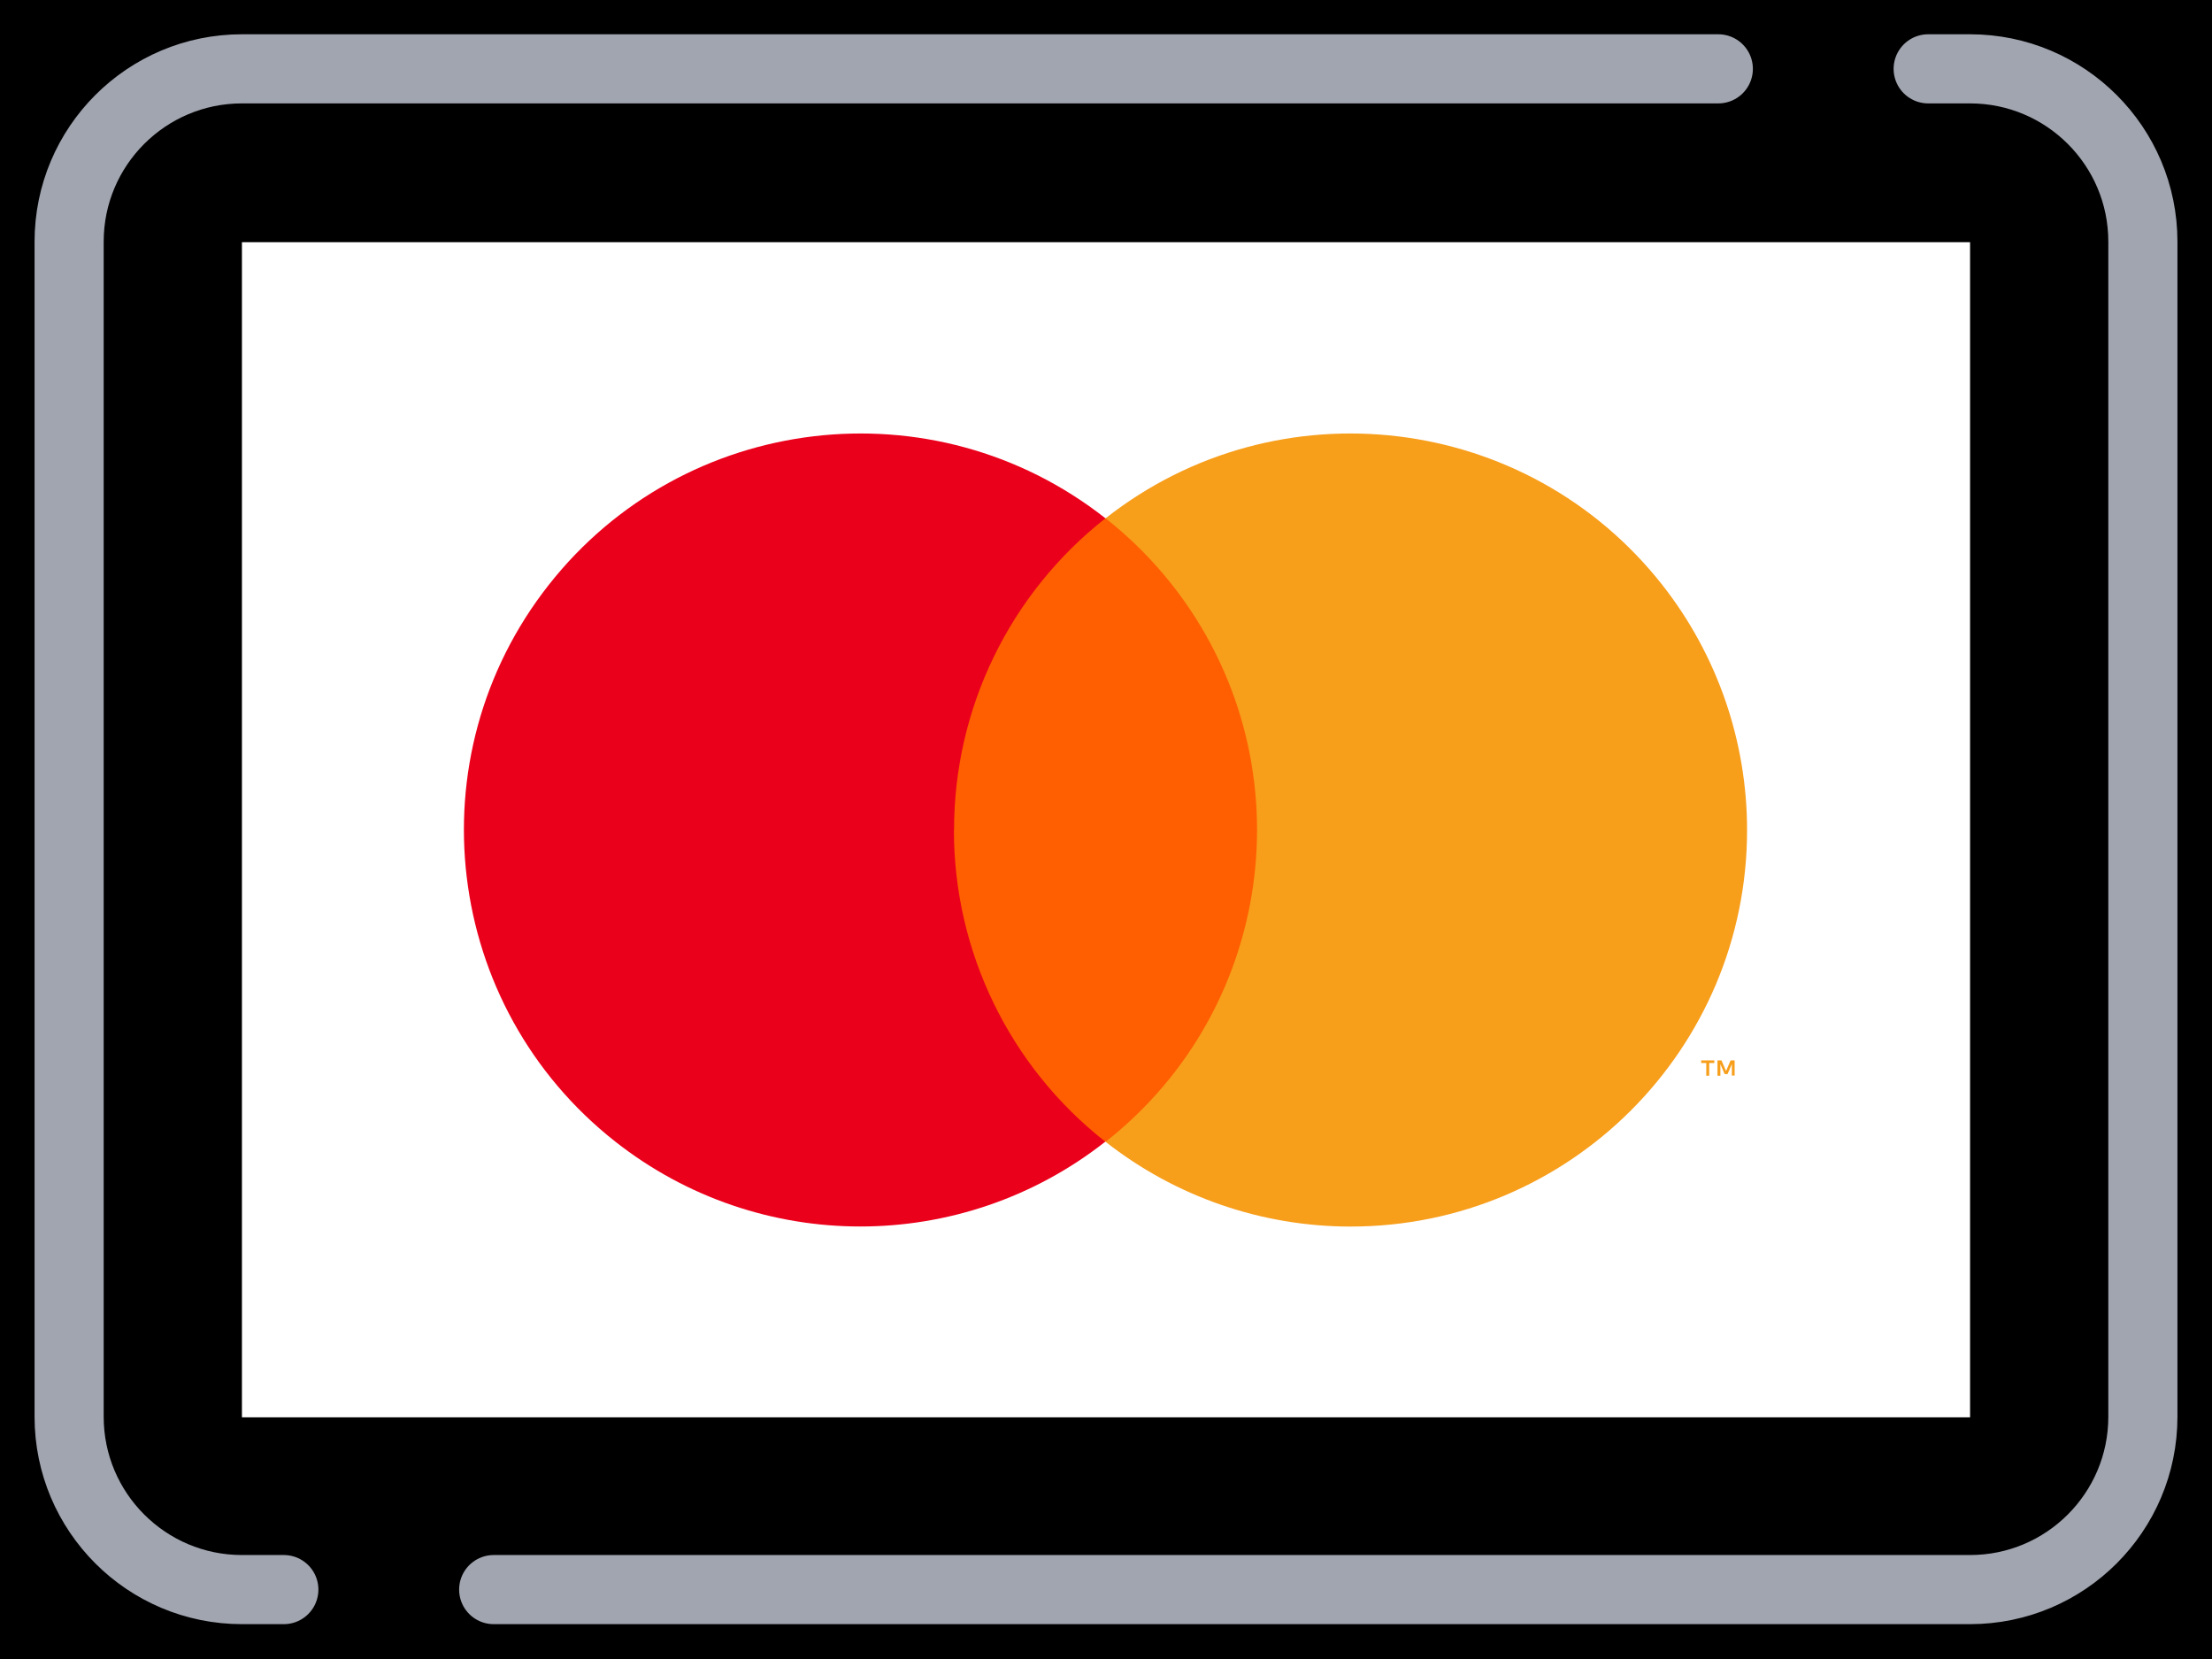
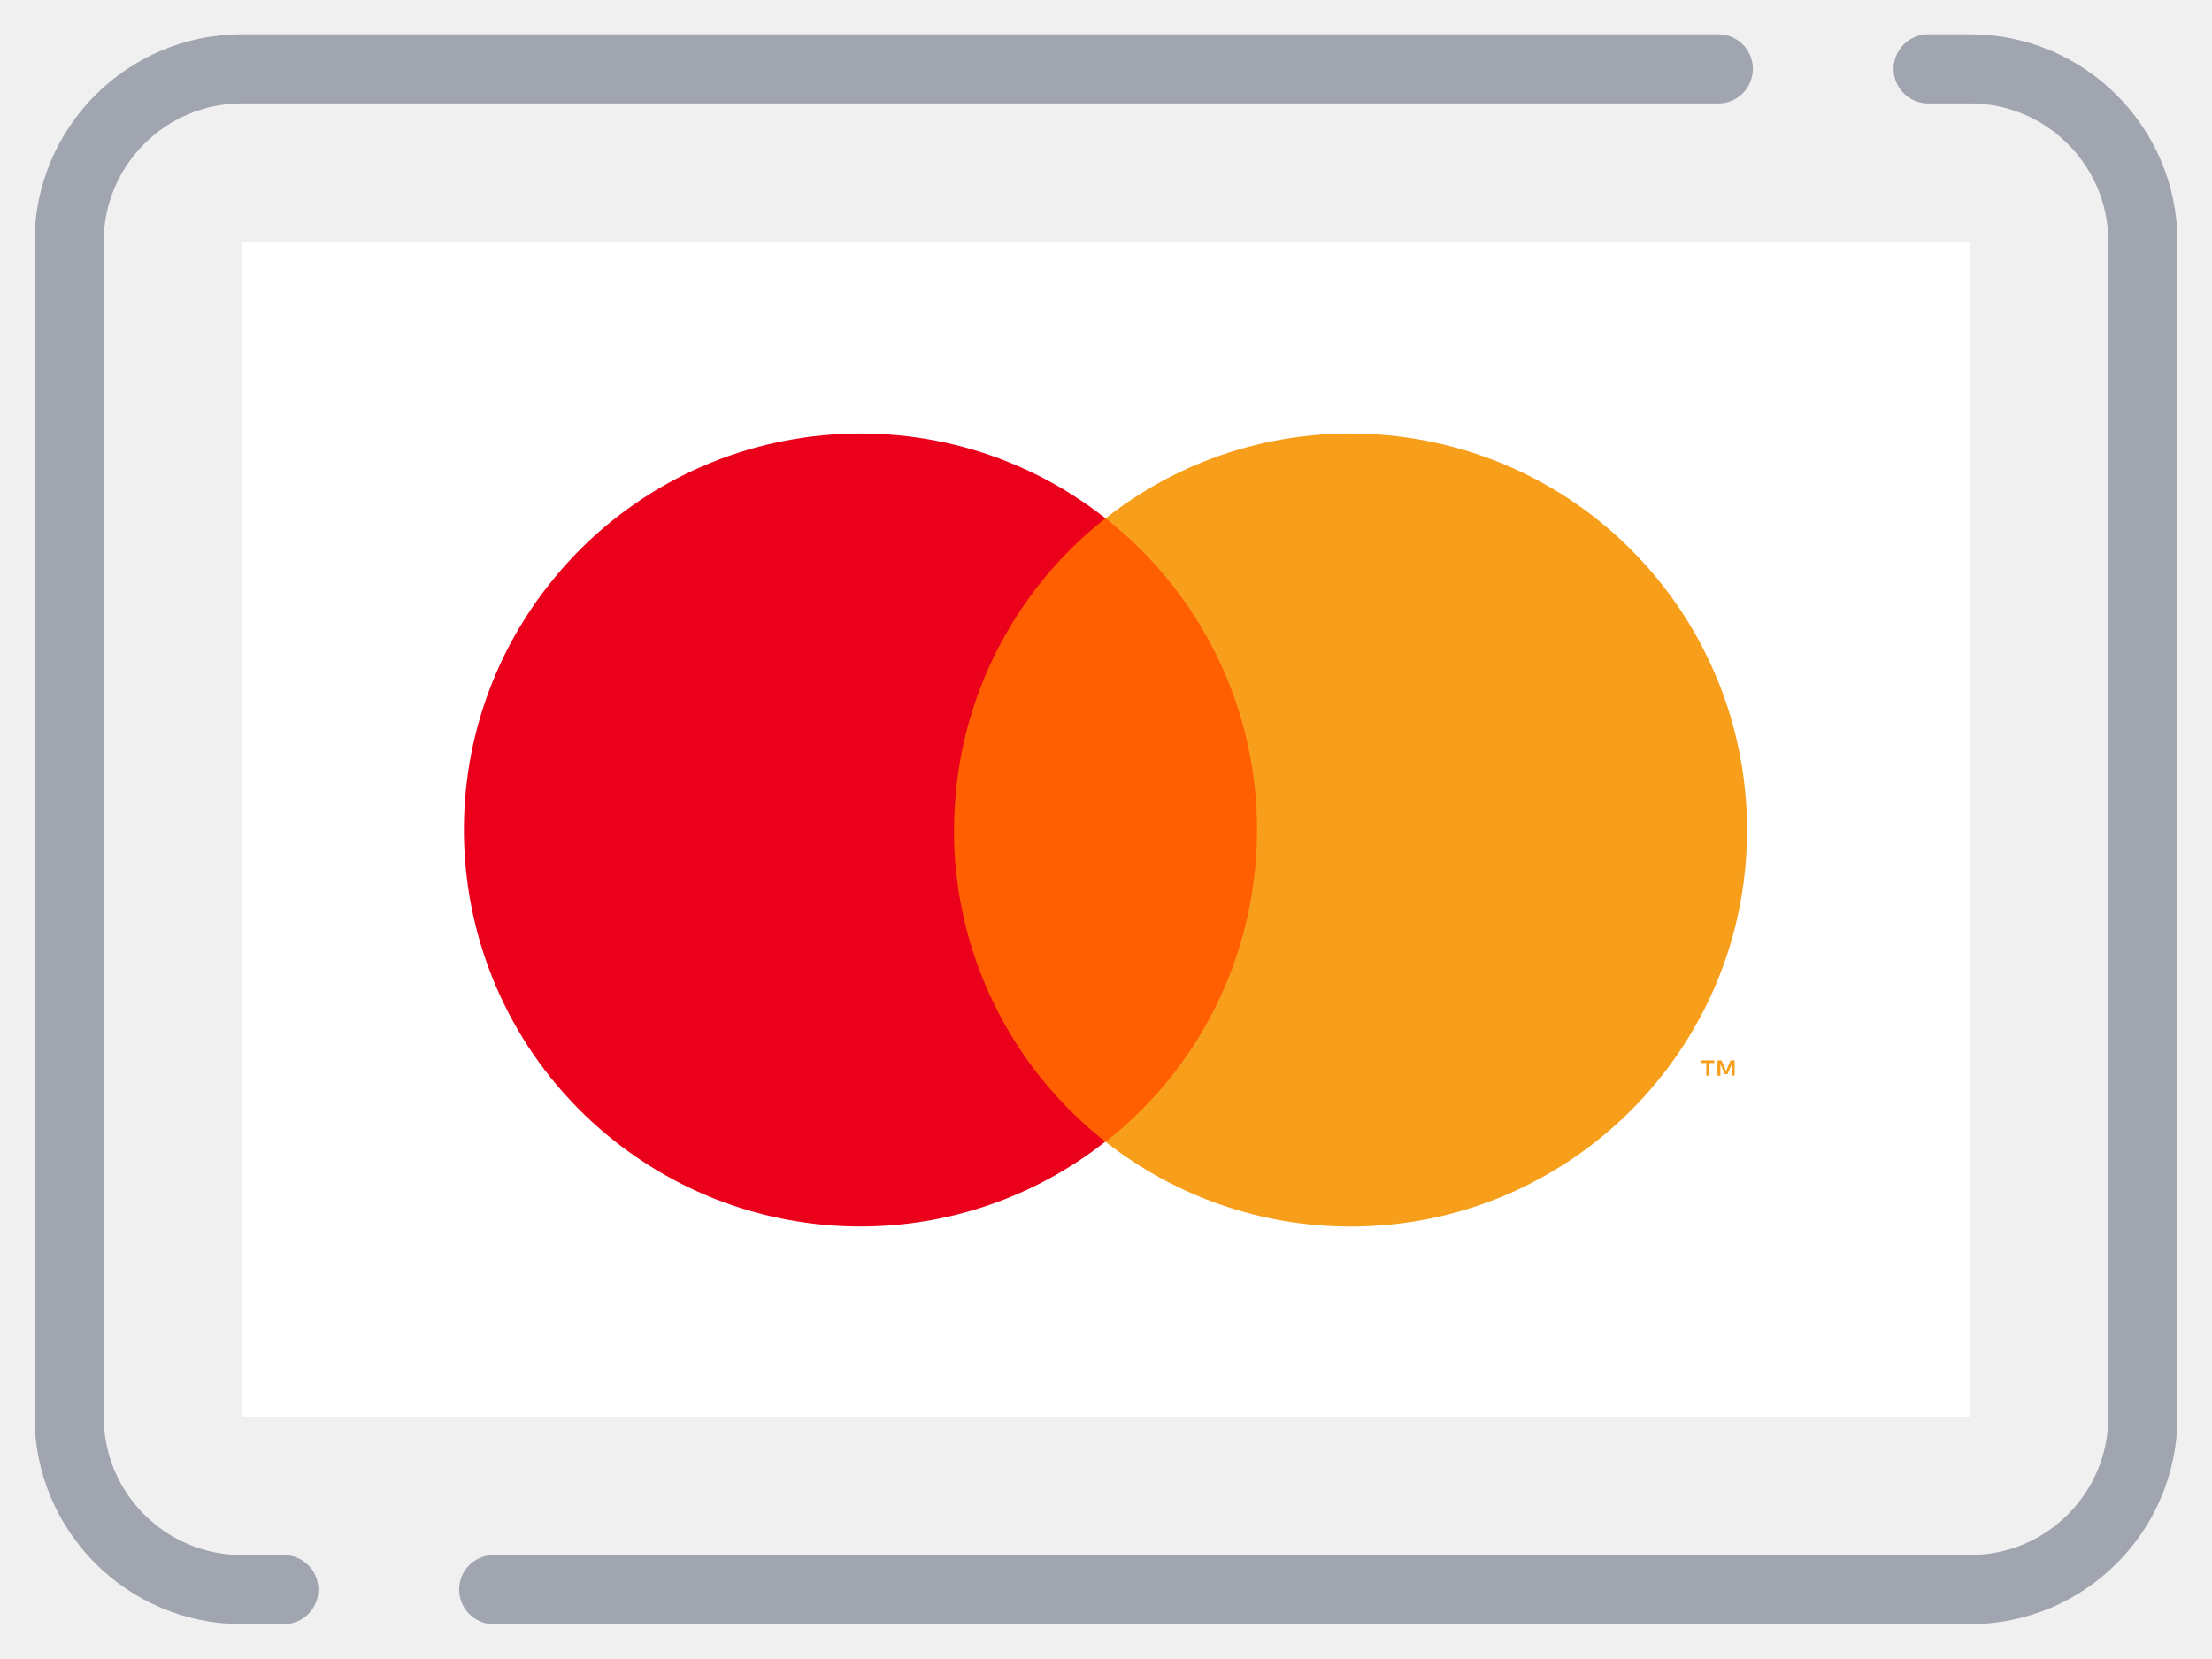
<svg xmlns="http://www.w3.org/2000/svg" xmlns:xlink="http://www.w3.org/1999/xlink" viewBox="0 0 16 12">
  <symbol id="a" viewBox="0 0 15.5 11.5">
    <path d="m1.5 1.504h12.5v8.5h-12.5z" fill="#fff" />
    <path d="m12.179.25h-10.679c-.69 0-1.25.56-1.25 1.25v8.5c0 .69.56 1.25 1.25 1.25h.303" fill="none" stroke="#a1a5b0" stroke-linecap="round" stroke-linejoin="round" stroke-width=".5" />
    <path d="m13.697.25h.303c.69 0 1.25.56 1.25 1.25v8.5c0 .69-.56 1.25-1.25 1.25h-10.679" fill="none" stroke="#a1a5b0" stroke-linecap="round" stroke-linejoin="round" stroke-width=".5" />
  </symbol>
-   <path d="m-8-10h32v32h-32z" />
  <use height="11.5" transform="translate(.25 .24793)" width="15.5" xlink:href="#a" />
  <path d="m1.93 1.702h12.141v8.603h-12.141z" fill="none" />
  <path d="m6.742 3.749h2.509v4.509h-2.509z" fill="#ff5f00" />
  <path d="m6.901 6.004c-.001-.88.403-1.711 1.095-2.255-1.245-.979-3.048-.763-4.027.482-.979 1.245-.763 3.048.482 4.027 1.04.818 2.504.818 3.544 0-.692-.543-1.096-1.375-1.095-2.255z" fill="#eb001b" />
  <g fill="#f79e1b">
    <path d="m12.637 6.004c0 1.584-1.284 2.868-2.868 2.868-.643 0-1.267-.216-1.772-.613 1.245-.979 1.461-2.782.482-4.028-.141-.179-.303-.341-.482-.482 1.245-.979 3.048-.763 4.027.482.397.505.613 1.13.613 1.772z" />
    <path d="m12.363 7.781v-.092h.037v-.019h-.095v.019h.037v.092zm.184 0v-.111h-.029l-.033.077-.033-.077h-.029v.111h.021v-.084l.031.072h.021l.031-.073v.084h.021z" />
  </g>
</svg>
